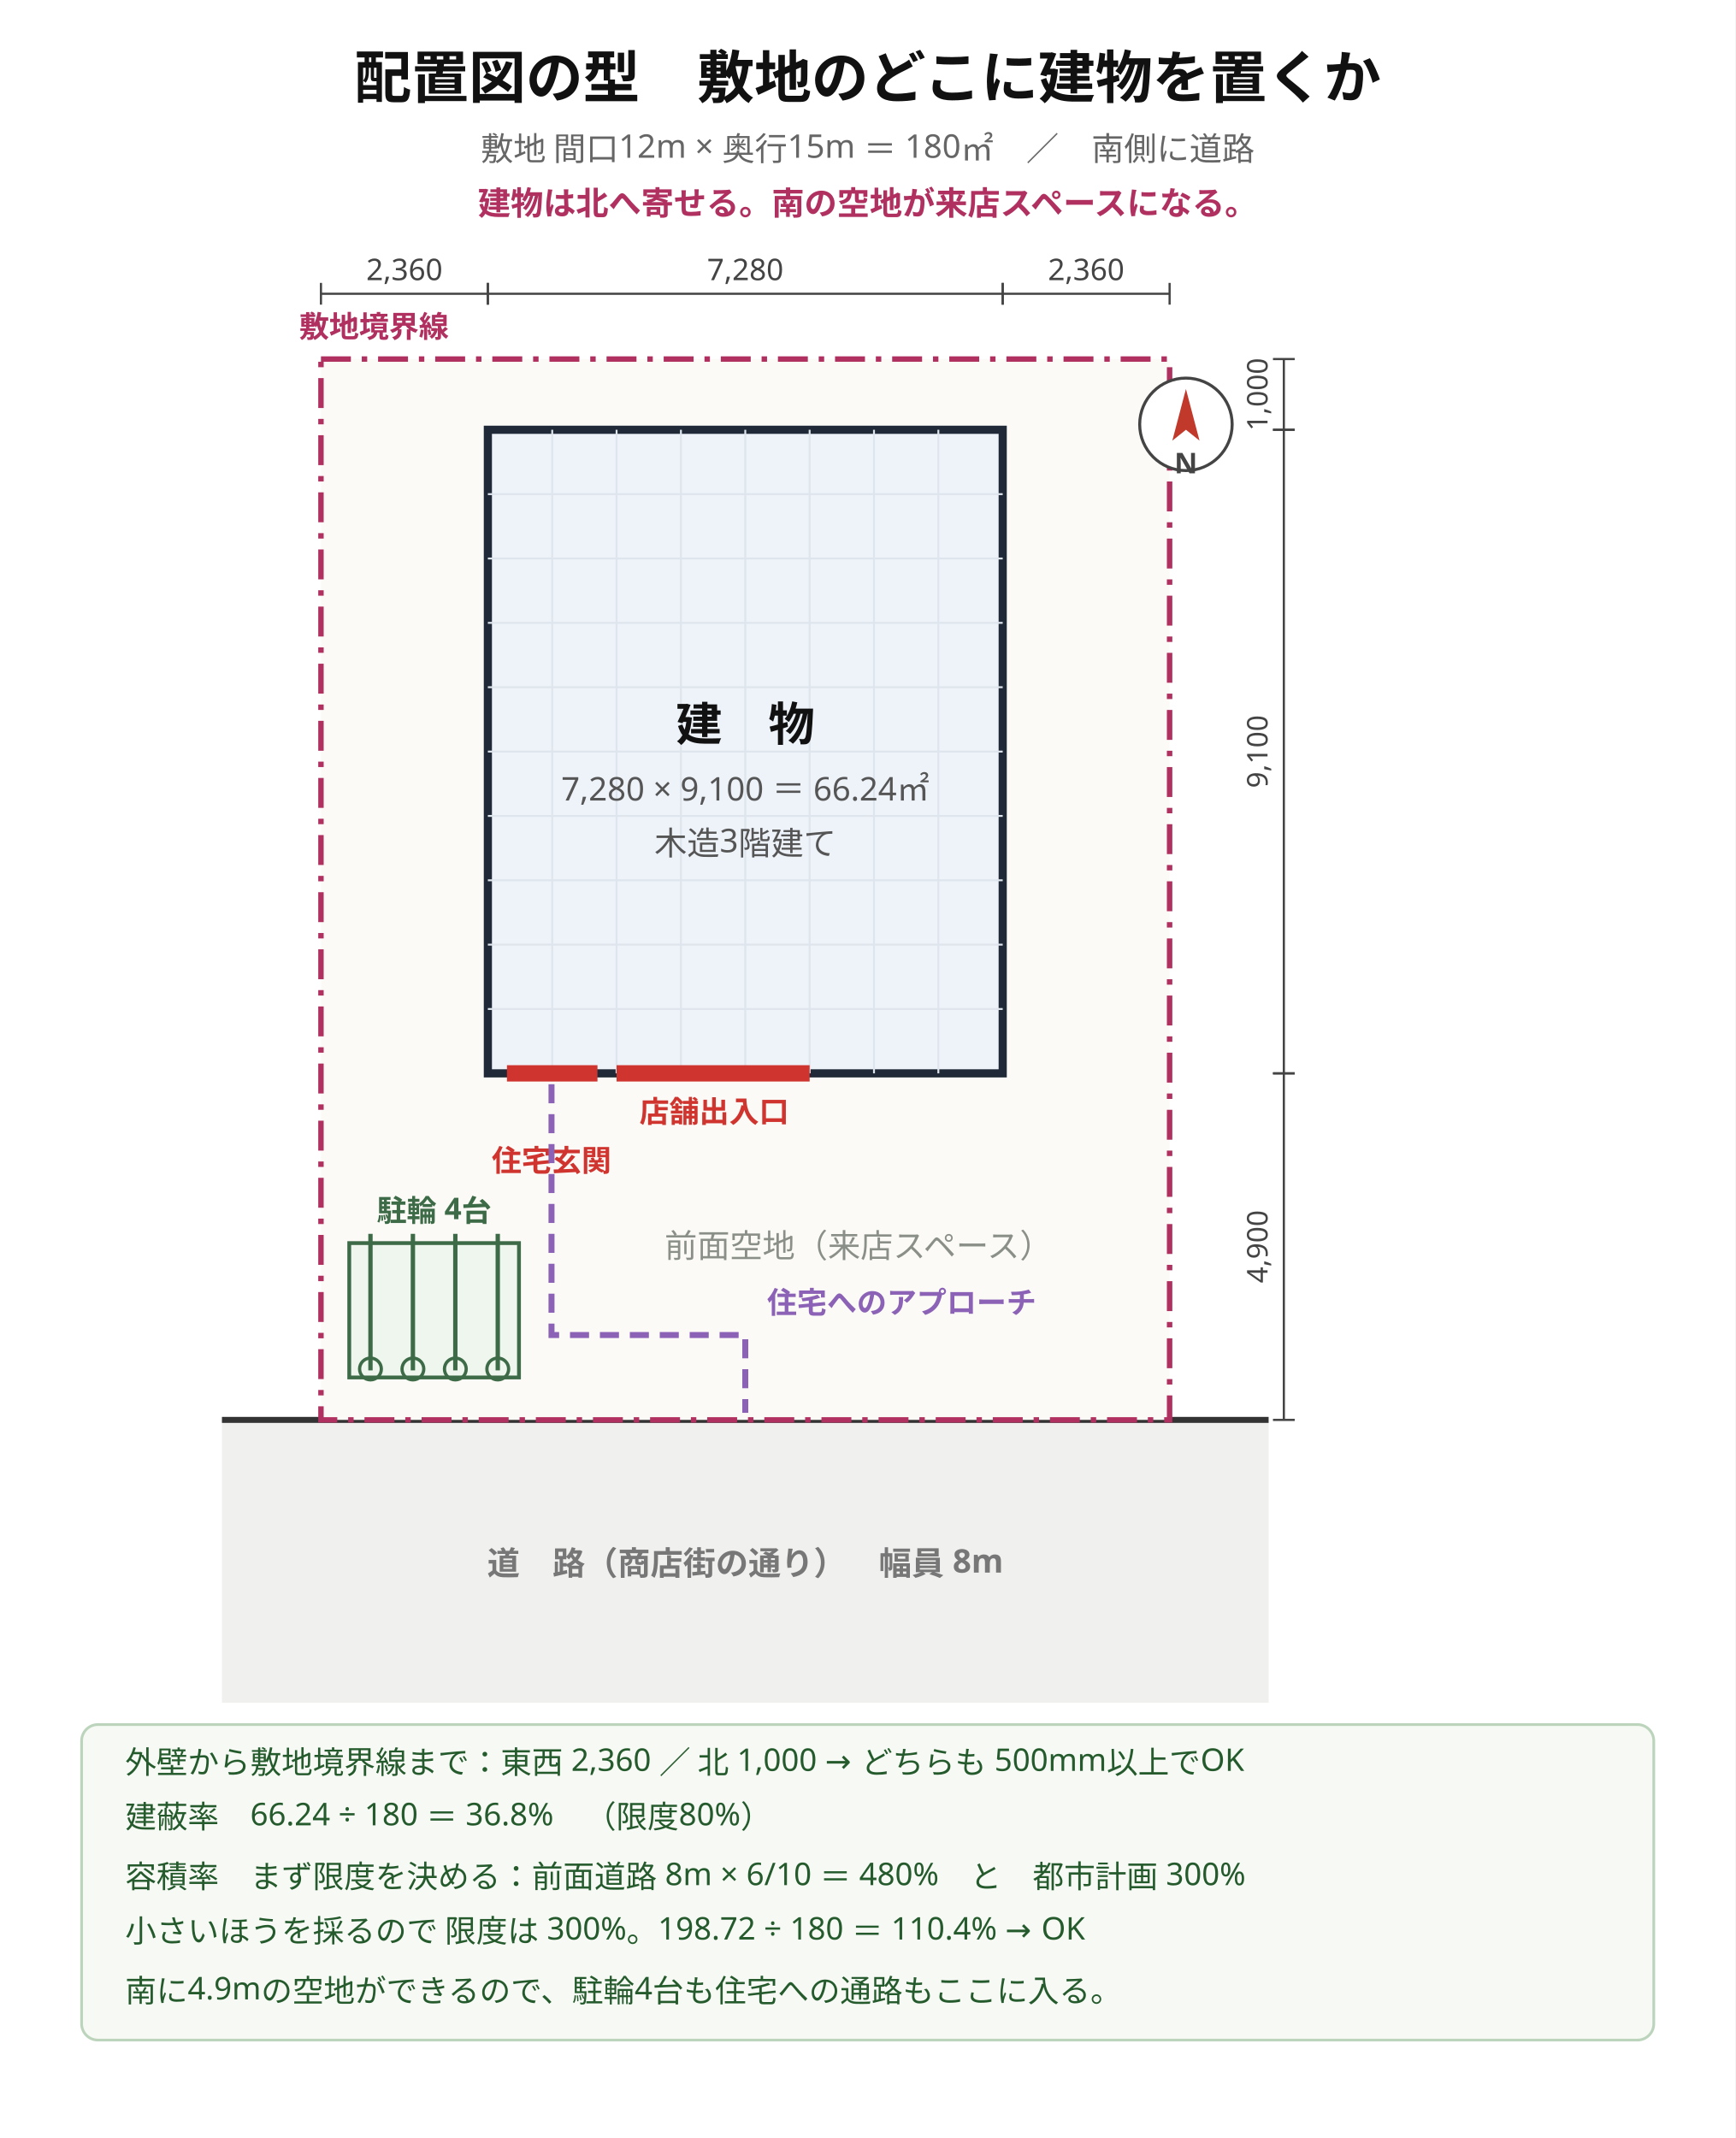
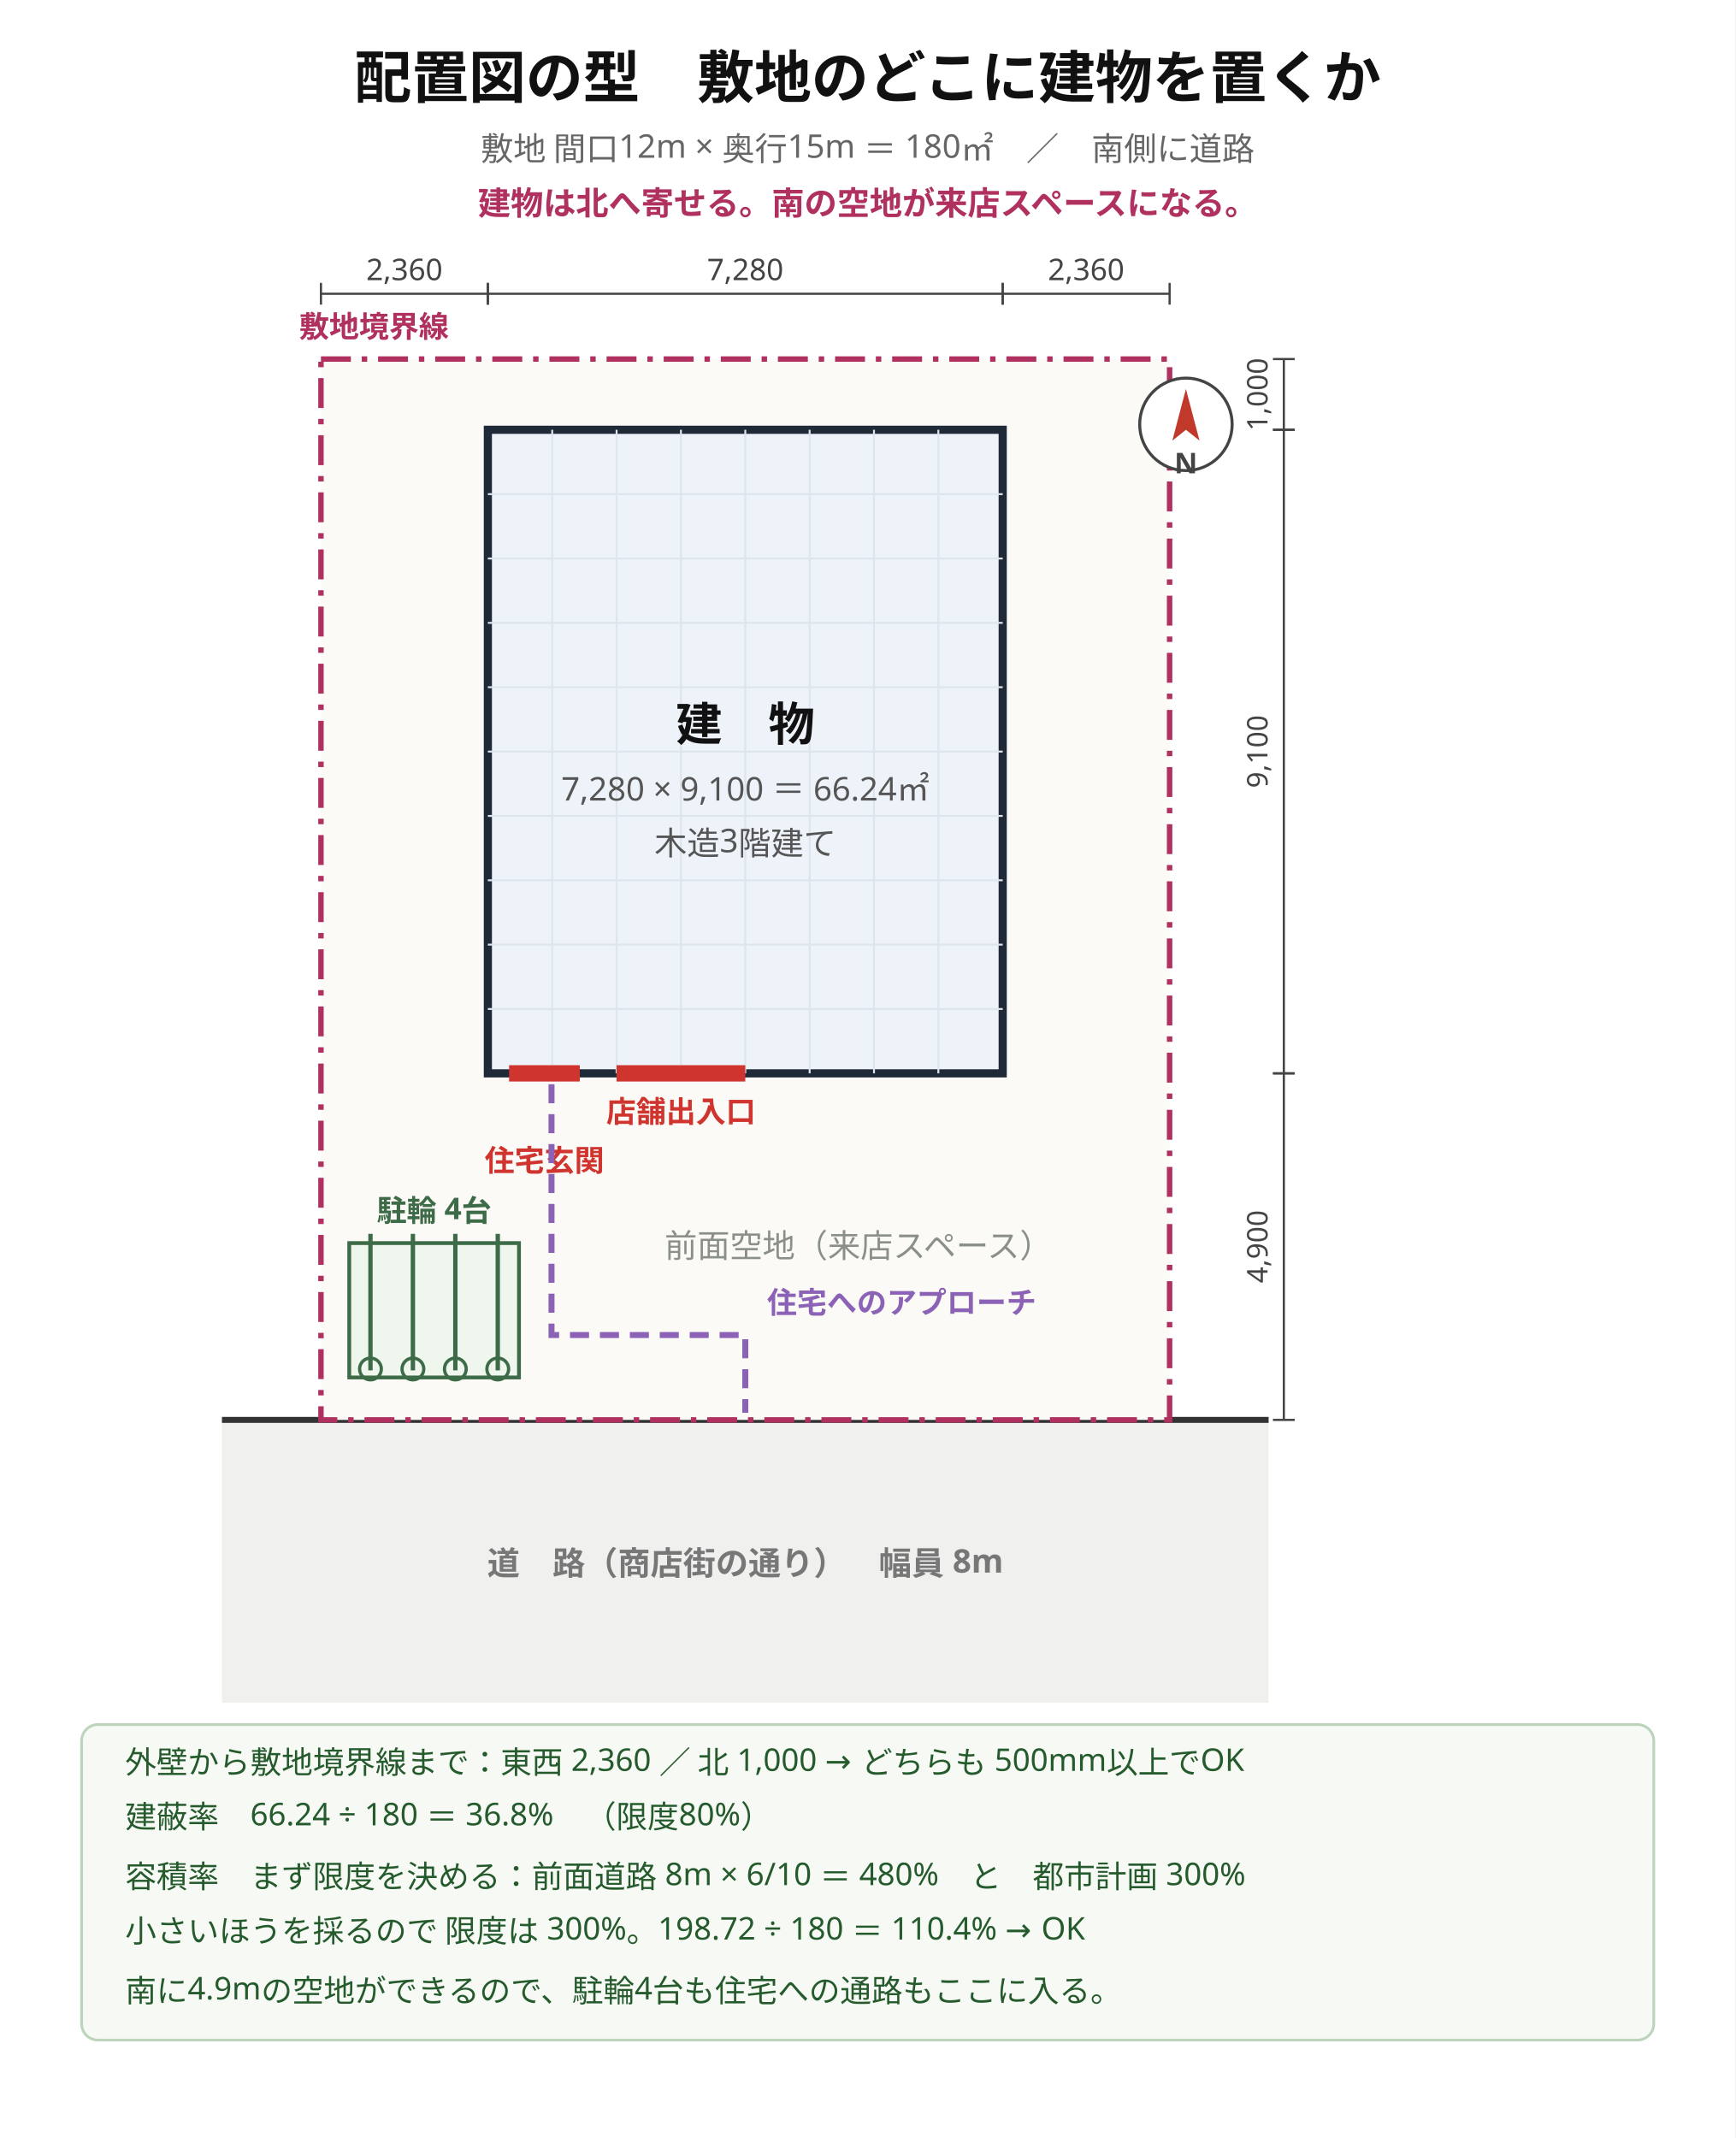
<svg xmlns="http://www.w3.org/2000/svg" viewBox="0 0 638 786" width="638" height="786" font-family="'Hiragino Sans','Hiragino Kaku Gothic ProN','Noto Sans JP','Yu Gothic',Meiryo,'IPAGothic',sans-serif">
  <rect width="638" height="786" fill="#ffffff" />
  <text x="319" y="36" font-size="21" text-anchor="middle" fill="#111" font-weight="700" font-family="'Hiragino Sans','Hiragino Kaku Gothic ProN','Noto Sans JP','Yu Gothic',Meiryo,'IPAGothic',sans-serif">配置図の型　敷地のどこに建物を置くか</text>
  <text x="319" y="59" font-size="12" text-anchor="middle" fill="#666" font-weight="400" font-family="'Hiragino Sans','Hiragino Kaku Gothic ProN','Noto Sans JP','Yu Gothic',Meiryo,'IPAGothic',sans-serif">敷地 間口12m × 奥行15m ＝ 180㎡　／　南側に道路</text>
  <text x="319" y="79" font-size="12" text-anchor="middle" fill="#b03060" font-weight="700" font-family="'Hiragino Sans','Hiragino Kaku Gothic ProN','Noto Sans JP','Yu Gothic',Meiryo,'IPAGothic',sans-serif">建物は北へ寄せる。南の空地が来店スペースになる。</text>
  <rect x="81.6" y="522" width="384.8" height="104" fill="#f0f0ee" stroke="none" />
  <line x1="81.6" y1="522" x2="466.4" y2="522" stroke="#333" stroke-width="2.2" />
  <text x="274" y="579" font-size="12" text-anchor="middle" fill="#777" font-weight="700" font-family="'Hiragino Sans','Hiragino Kaku Gothic ProN','Noto Sans JP','Yu Gothic',Meiryo,'IPAGothic',sans-serif">道　路（商店街の通り）　幅員 8m</text>
  <rect x="118" y="132" width="312" height="390" fill="#fbfaf6" stroke="#b03060" stroke-width="2.0" stroke-dasharray="11 4 2 4" />
  <text x="110" y="124" font-size="11" text-anchor="start" fill="#b03060" font-weight="700" font-family="'Hiragino Sans','Hiragino Kaku Gothic ProN','Noto Sans JP','Yu Gothic',Meiryo,'IPAGothic',sans-serif">敷地境界線</text>
  <rect x="179.36" y="158" width="189.28" height="236.6" fill="#eef3fa" stroke="#1f2937" stroke-width="3.0" />
  <line x1="203.02" y1="158" x2="203.02" y2="394.6" stroke="#dfe5ec" stroke-width="0.7" />
  <line x1="226.68" y1="158" x2="226.68" y2="394.6" stroke="#dfe5ec" stroke-width="0.7" />
  <line x1="250.34" y1="158" x2="250.34" y2="394.6" stroke="#dfe5ec" stroke-width="0.7" />
  <line x1="274" y1="158" x2="274" y2="394.6" stroke="#dfe5ec" stroke-width="0.7" />
  <line x1="297.66" y1="158" x2="297.66" y2="394.6" stroke="#dfe5ec" stroke-width="0.7" />
  <line x1="321.32" y1="158" x2="321.32" y2="394.6" stroke="#dfe5ec" stroke-width="0.7" />
  <line x1="344.98" y1="158" x2="344.98" y2="394.6" stroke="#dfe5ec" stroke-width="0.7" />
  <line x1="179.36" y1="370.94" x2="368.64" y2="370.94" stroke="#dfe5ec" stroke-width="0.7" />
  <line x1="179.36" y1="347.28" x2="368.64" y2="347.28" stroke="#dfe5ec" stroke-width="0.7" />
  <line x1="179.36" y1="323.62" x2="368.64" y2="323.62" stroke="#dfe5ec" stroke-width="0.7" />
  <line x1="179.36" y1="299.96" x2="368.64" y2="299.96" stroke="#dfe5ec" stroke-width="0.7" />
  <line x1="179.36" y1="276.3" x2="368.64" y2="276.3" stroke="#dfe5ec" stroke-width="0.7" />
  <line x1="179.36" y1="252.64" x2="368.64" y2="252.64" stroke="#dfe5ec" stroke-width="0.7" />
  <line x1="179.36" y1="228.98" x2="368.64" y2="228.98" stroke="#dfe5ec" stroke-width="0.7" />
  <line x1="179.36" y1="205.32" x2="368.64" y2="205.32" stroke="#dfe5ec" stroke-width="0.7" />
  <line x1="179.36" y1="181.66" x2="368.64" y2="181.66" stroke="#dfe5ec" stroke-width="0.7" />
  <text x="274" y="272.3" font-size="17" text-anchor="middle" fill="#111" font-weight="700" font-family="'Hiragino Sans','Hiragino Kaku Gothic ProN','Noto Sans JP','Yu Gothic',Meiryo,'IPAGothic',sans-serif">建　物</text>
  <text x="274" y="294.3" font-size="12" text-anchor="middle" fill="#555" font-weight="400" font-family="'Hiragino Sans','Hiragino Kaku Gothic ProN','Noto Sans JP','Yu Gothic',Meiryo,'IPAGothic',sans-serif">7,280 × 9,100 ＝ 66.24㎡</text>
  <text x="274" y="314.3" font-size="12" text-anchor="middle" fill="#555" font-weight="400" font-family="'Hiragino Sans','Hiragino Kaku Gothic ProN','Noto Sans JP','Yu Gothic',Meiryo,'IPAGothic',sans-serif">木造3階建て</text>
-   <line x1="226.68" y1="394.6" x2="297.66" y2="394.6" stroke="#d0342f" stroke-width="6" />
-   <text x="262.56" y="412.6" font-size="11" text-anchor="middle" fill="#d0342f" font-weight="700" font-family="'Hiragino Sans','Hiragino Kaku Gothic ProN','Noto Sans JP','Yu Gothic',Meiryo,'IPAGothic',sans-serif">店舗出入口</text>
-   <line x1="186.38" y1="394.6" x2="219.66" y2="394.6" stroke="#d0342f" stroke-width="6" />
-   <text x="202.76" y="430.6" font-size="11" text-anchor="middle" fill="#d0342f" font-weight="700" font-family="'Hiragino Sans','Hiragino Kaku Gothic ProN','Noto Sans JP','Yu Gothic',Meiryo,'IPAGothic',sans-serif">住宅玄関</text>
+   <line x1="226.68" y1="394.6" x2="274" y2="394.6" stroke="#d0342f" stroke-width="6" />
+   <text x="250.34" y="412.6" font-size="11" text-anchor="middle" fill="#d0342f" font-weight="700" font-family="'Hiragino Sans','Hiragino Kaku Gothic ProN','Noto Sans JP','Yu Gothic',Meiryo,'IPAGothic',sans-serif">店舗出入口</text>
+   <line x1="187.16" y1="394.6" x2="213.16" y2="394.6" stroke="#d0342f" stroke-width="6" />
+   <text x="200.16" y="430.6" font-size="11" text-anchor="middle" fill="#d0342f" font-weight="700" font-family="'Hiragino Sans','Hiragino Kaku Gothic ProN','Noto Sans JP','Yu Gothic',Meiryo,'IPAGothic',sans-serif">住宅玄関</text>
  <text x="315.6" y="462.3" font-size="12" text-anchor="middle" fill="#8a8f88" font-weight="400" font-family="'Hiragino Sans','Hiragino Kaku Gothic ProN','Noto Sans JP','Yu Gothic',Meiryo,'IPAGothic',sans-serif">前面空地（来店スペース）</text>
  <rect x="128.4" y="457" width="62.4" height="49.4" fill="#eef6ee" stroke="#3e6b47" stroke-width="1.4" />
  <line x1="136.2" y1="453.6" x2="136.2" y2="503.8" stroke="#3e6b47" stroke-width="1.6" />
  <circle cx="136.2" cy="503.28" r="4" fill="none" stroke="#3e6b47" stroke-width="1.2" />
  <line x1="151.8" y1="453.6" x2="151.8" y2="503.8" stroke="#3e6b47" stroke-width="1.6" />
  <circle cx="151.8" cy="503.28" r="4" fill="none" stroke="#3e6b47" stroke-width="1.2" />
  <line x1="167.4" y1="453.6" x2="167.4" y2="503.8" stroke="#3e6b47" stroke-width="1.6" />
  <circle cx="167.4" cy="503.28" r="4" fill="none" stroke="#3e6b47" stroke-width="1.2" />
  <line x1="183" y1="453.6" x2="183" y2="503.8" stroke="#3e6b47" stroke-width="1.6" />
  <circle cx="183" cy="503.28" r="4" fill="none" stroke="#3e6b47" stroke-width="1.2" />
  <text x="159.6" y="449" font-size="11" text-anchor="middle" fill="#3e6b47" font-weight="700" font-family="'Hiragino Sans','Hiragino Kaku Gothic ProN','Noto Sans JP','Yu Gothic',Meiryo,'IPAGothic',sans-serif">駐輪 4台</text>
  <polyline points="202.76,398.6 202.76,490.8 274,490.8 274,519.4" stroke="#8b62b5" stroke-width="2.2" stroke-dasharray="7 4" fill="none" />
  <text x="282" y="482.8" font-size="11" text-anchor="start" fill="#8b62b5" font-weight="700" font-family="'Hiragino Sans','Hiragino Kaku Gothic ProN','Noto Sans JP','Yu Gothic',Meiryo,'IPAGothic',sans-serif">住宅へのアプローチ</text>
  <line x1="118" y1="108" x2="179.36" y2="108" stroke="#444" stroke-width="0.8" />
  <line x1="118" y1="104" x2="118" y2="112" stroke="#444" stroke-width="0.8" />
  <line x1="179.36" y1="104" x2="179.36" y2="112" stroke="#444" stroke-width="0.8" />
  <text x="148.68" y="103" font-size="11" text-anchor="middle" fill="#444" font-weight="400" font-family="'Hiragino Sans','Hiragino Kaku Gothic ProN','Noto Sans JP','Yu Gothic',Meiryo,'IPAGothic',sans-serif">2,360</text>
  <line x1="179.36" y1="108" x2="368.64" y2="108" stroke="#444" stroke-width="0.8" />
  <line x1="179.36" y1="104" x2="179.36" y2="112" stroke="#444" stroke-width="0.8" />
  <line x1="368.64" y1="104" x2="368.64" y2="112" stroke="#444" stroke-width="0.8" />
  <text x="274" y="103" font-size="11" text-anchor="middle" fill="#444" font-weight="400" font-family="'Hiragino Sans','Hiragino Kaku Gothic ProN','Noto Sans JP','Yu Gothic',Meiryo,'IPAGothic',sans-serif">7,280</text>
  <line x1="368.64" y1="108" x2="430" y2="108" stroke="#444" stroke-width="0.8" />
  <line x1="368.64" y1="104" x2="368.64" y2="112" stroke="#444" stroke-width="0.8" />
  <line x1="430" y1="104" x2="430" y2="112" stroke="#444" stroke-width="0.8" />
  <text x="399.32" y="103" font-size="11" text-anchor="middle" fill="#444" font-weight="400" font-family="'Hiragino Sans','Hiragino Kaku Gothic ProN','Noto Sans JP','Yu Gothic',Meiryo,'IPAGothic',sans-serif">2,360</text>
  <line x1="472" y1="158" x2="472" y2="132" stroke="#444" stroke-width="0.8" />
  <line x1="468" y1="158" x2="476" y2="158" stroke="#444" stroke-width="0.8" />
  <line x1="468" y1="132" x2="476" y2="132" stroke="#444" stroke-width="0.8" />
  <g transform="translate(466,145) rotate(-90)">
    <text x="0" y="0" font-size="10.5" text-anchor="middle" fill="#444" font-weight="400" font-family="'Hiragino Sans','Hiragino Kaku Gothic ProN','Noto Sans JP','Yu Gothic',Meiryo,'IPAGothic',sans-serif">1,000</text>
  </g>
  <line x1="472" y1="394.6" x2="472" y2="158" stroke="#444" stroke-width="0.8" />
  <line x1="468" y1="394.6" x2="476" y2="394.6" stroke="#444" stroke-width="0.8" />
  <line x1="468" y1="158" x2="476" y2="158" stroke="#444" stroke-width="0.8" />
  <g transform="translate(466,276.3) rotate(-90)">
    <text x="0" y="0" font-size="10.5" text-anchor="middle" fill="#444" font-weight="400" font-family="'Hiragino Sans','Hiragino Kaku Gothic ProN','Noto Sans JP','Yu Gothic',Meiryo,'IPAGothic',sans-serif">9,100</text>
  </g>
  <line x1="472" y1="522" x2="472" y2="394.6" stroke="#444" stroke-width="0.8" />
  <line x1="468" y1="522" x2="476" y2="522" stroke="#444" stroke-width="0.8" />
  <line x1="468" y1="394.6" x2="476" y2="394.6" stroke="#444" stroke-width="0.8" />
  <g transform="translate(466,458.3) rotate(-90)">
    <text x="0" y="0" font-size="10.5" text-anchor="middle" fill="#444" font-weight="400" font-family="'Hiragino Sans','Hiragino Kaku Gothic ProN','Noto Sans JP','Yu Gothic',Meiryo,'IPAGothic',sans-serif">4,900</text>
  </g>
  <circle cx="436" cy="156" r="17" fill="#fff" stroke="#444" stroke-width="1.1" />
  <polygon points="436,143 431,162 436,158 441,162" fill="#c0392b" />
  <text x="436" y="174" font-size="10.5" text-anchor="middle" fill="#444" font-weight="700" font-family="'Hiragino Sans','Hiragino Kaku Gothic ProN','Noto Sans JP','Yu Gothic',Meiryo,'IPAGothic',sans-serif">N</text>
  <rect x="30" y="634" width="578" height="116" fill="#f6f9f4" stroke="#bcd4bc" stroke-width="1" rx="6" />
  <text x="46" y="652" font-size="11.5" text-anchor="start" fill="#245a2c" font-weight="400" font-family="'Hiragino Sans','Hiragino Kaku Gothic ProN','Noto Sans JP','Yu Gothic',Meiryo,'IPAGothic',sans-serif">外壁から敷地境界線まで：東西 2,360 ／ 北 1,000 → どちらも 500mm以上でOK</text>
  <text x="46" y="672" font-size="11.5" text-anchor="start" fill="#245a2c" font-weight="400" font-family="'Hiragino Sans','Hiragino Kaku Gothic ProN','Noto Sans JP','Yu Gothic',Meiryo,'IPAGothic',sans-serif">建蔽率　66.24 ÷ 180 ＝ 36.8%　（限度80%）</text>
  <text x="46" y="694" font-size="11.5" text-anchor="start" fill="#245a2c" font-weight="400" font-family="'Hiragino Sans','Hiragino Kaku Gothic ProN','Noto Sans JP','Yu Gothic',Meiryo,'IPAGothic',sans-serif">容積率　まず限度を決める：前面道路 8m × 6/10 ＝ 480%　と　都市計画 300%</text>
  <text x="46" y="714" font-size="11.5" text-anchor="start" fill="#245a2c" font-weight="400" font-family="'Hiragino Sans','Hiragino Kaku Gothic ProN','Noto Sans JP','Yu Gothic',Meiryo,'IPAGothic',sans-serif">　　　　小さいほうを採るので 限度は 300%。198.72 ÷ 180 ＝ 110.4% → OK</text>
  <text x="46" y="736" font-size="11.5" text-anchor="start" fill="#245a2c" font-weight="400" font-family="'Hiragino Sans','Hiragino Kaku Gothic ProN','Noto Sans JP','Yu Gothic',Meiryo,'IPAGothic',sans-serif">南に4.9mの空地ができるので、駐輪4台も住宅への通路もここに入る。</text>
</svg>
